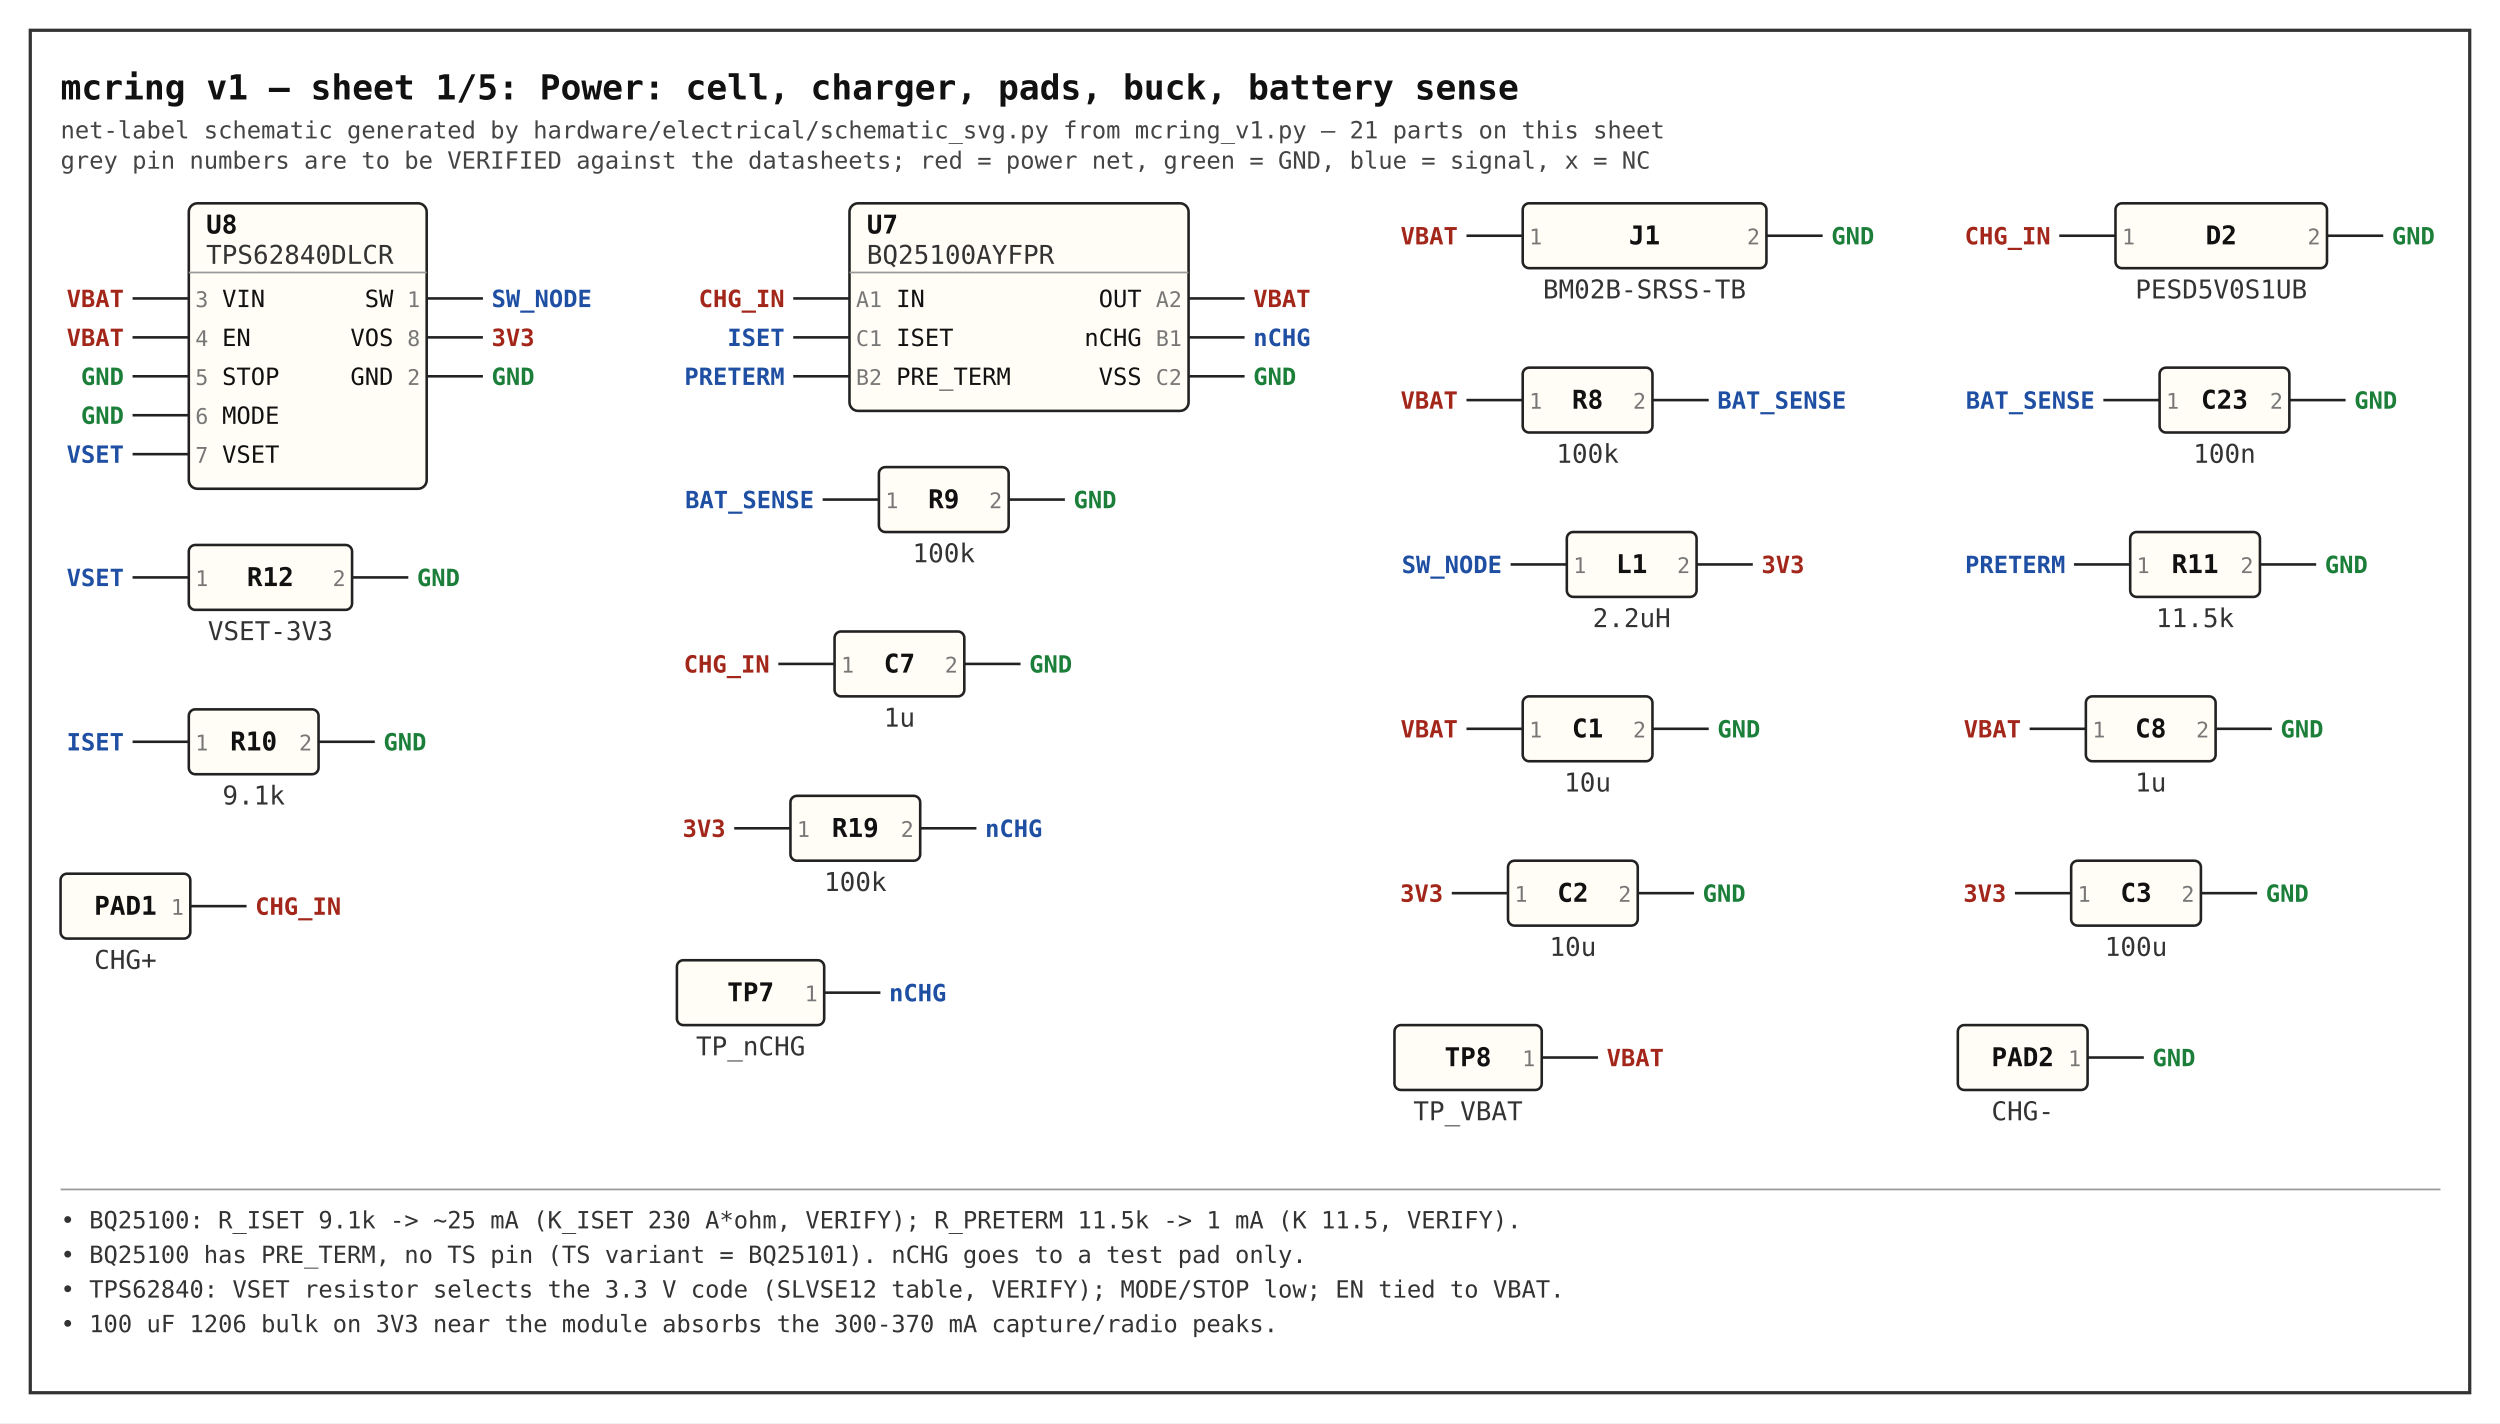
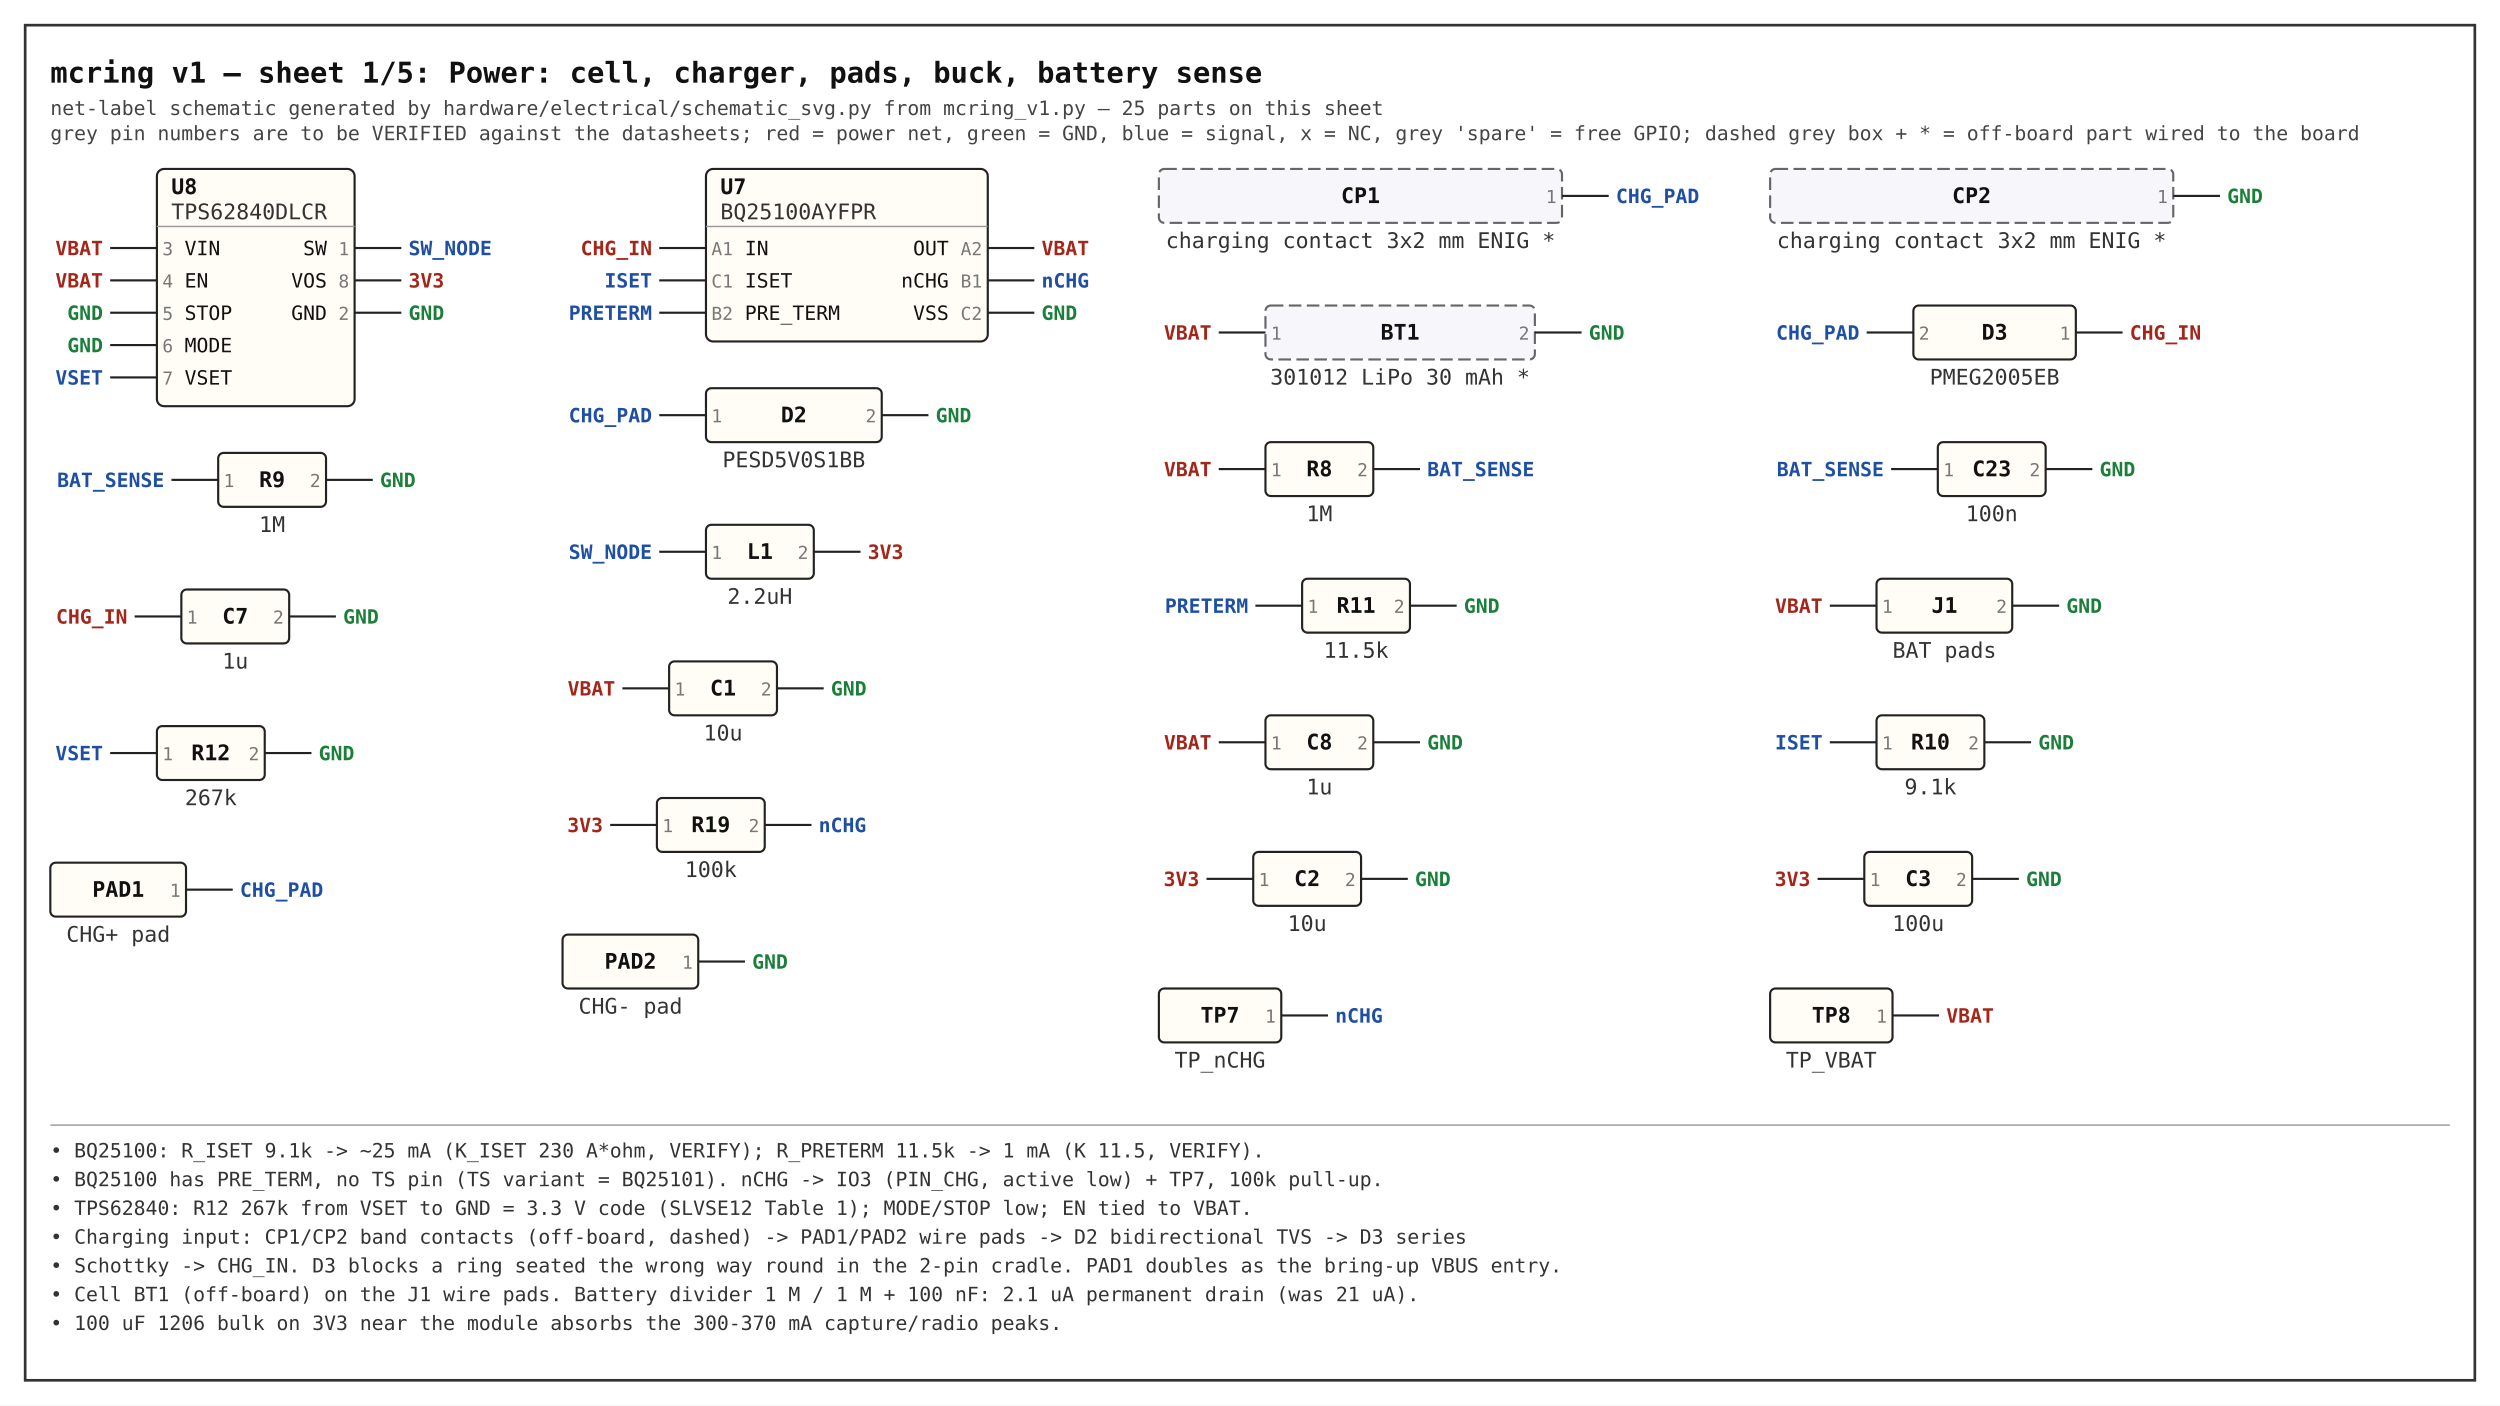
- <svg xmlns="http://www.w3.org/2000/svg" width="1156" height="658" viewBox="0 0 1156 658" font-family="DejaVu Sans Mono, Menlo, Consolas, monospace">
-   <style>.box{fill:#fffdf5;stroke:#222;stroke-width:1.2} .box.dnp{stroke-dasharray:4 3;fill:#f4f4f4}.sep{stroke:#999;stroke-width:0.8} .wire{stroke:#222;stroke-width:1.2} .wire.nc{stroke:#8a8a8a}.ref{font-size:12px;font-weight:bold;fill:#111} .val{font-size:12px;fill:#333}.pin{font-size:11px;fill:#111} .num{font-size:10px;fill:#777}.net{font-size:11px;font-weight:bold} .title{font-size:16px;font-weight:bold;fill:#111}.sub{font-size:11px;fill:#444} .note{font-size:11px;fill:#333}</style>
-   <rect x="0" y="0" width="1156" height="658" fill="#ffffff" />
-   <rect x="14.0" y="14.0" width="1128" height="630" fill="none" stroke="#333" stroke-width="1.5" />
+ <svg xmlns="http://www.w3.org/2000/svg" width="1391" height="782" viewBox="0 0 1391 782" font-family="DejaVu Sans Mono, Menlo, Consolas, monospace">
+   <style>.box{fill:#fffdf5;stroke:#222;stroke-width:1.2} .box.dnp{stroke-dasharray:4 3;fill:#f4f4f4}.box.offboard{stroke-dasharray:7 3;stroke:#666;fill:#f7f7fb} .net.spare{font-weight:normal;font-style:italic}.sep{stroke:#999;stroke-width:0.8} .wire{stroke:#222;stroke-width:1.2} .wire.nc{stroke:#8a8a8a}.ref{font-size:12px;font-weight:bold;fill:#111} .val{font-size:12px;fill:#333}.pin{font-size:11px;fill:#111} .num{font-size:10px;fill:#777}.net{font-size:11px;font-weight:bold} .title{font-size:16px;font-weight:bold;fill:#111}.sub{font-size:11px;fill:#444} .note{font-size:11px;fill:#333}</style>
+   <rect x="0" y="0" width="1391" height="782" fill="#ffffff" />
+   <rect x="14.0" y="14.0" width="1363" height="754" fill="none" stroke="#333" stroke-width="1.5" />
  <text x="28" y="46" class="title">mcring v1 — sheet 1/5: Power: cell, charger, pads, buck, battery sense</text>
-   <text x="28" y="64" class="sub">net-label schematic generated by hardware/electrical/schematic_svg.py from mcring_v1.py — 21 parts on this sheet</text>
-   <text x="28" y="78" class="sub">grey pin numbers are to be VERIFIED against the datasheets; red = power net, green = GND, blue = signal, x = NC</text>
-   <rect x="704.1" y="94.0" width="112.7" height="30" rx="3" class="box" />
-   <text x="760.4" y="113.0" class="ref" text-anchor="middle">J1</text>
-   <text x="760.4" y="138.0" class="val" text-anchor="middle">BM02B-SRSS-TB</text>
-   <line x1="704.1" y1="109.0" x2="678.1" y2="109.0" class="wire" />
-   <text x="674.1" y="113.0" class="net" fill="#a3261a" text-anchor="end">VBAT</text>
-   <text x="707.1" y="113.0" class="num">1</text>
-   <line x1="816.8" y1="109.0" x2="842.8" y2="109.0" class="wire" />
-   <text x="846.8" y="113.0" class="net" fill="#1b7f3a" text-anchor="start">GND</text>
-   <text x="813.8" y="113.0" class="num" text-anchor="end">2</text>
-   <rect x="28.0" y="404.0" width="60.0" height="30" rx="3" class="box" />
-   <text x="58.0" y="423.0" class="ref" text-anchor="middle">PAD1</text>
-   <text x="58.0" y="448.0" class="val" text-anchor="middle">CHG+</text>
-   <line x1="88.0" y1="419.0" x2="114.0" y2="419.0" class="wire" />
-   <text x="118.0" y="423.0" class="net" fill="#a3261a" text-anchor="start">CHG_IN</text>
-   <text x="85.0" y="423.0" class="num" text-anchor="end">1</text>
-   <rect x="905.3" y="474.0" width="60.0" height="30" rx="3" class="box" />
-   <text x="935.3" y="493.0" class="ref" text-anchor="middle">PAD2</text>
-   <text x="935.3" y="518.0" class="val" text-anchor="middle">CHG-</text>
-   <line x1="965.3" y1="489.0" x2="991.3" y2="489.0" class="wire" />
-   <text x="995.3" y="493.0" class="net" fill="#1b7f3a" text-anchor="start">GND</text>
-   <text x="962.3" y="493.0" class="num" text-anchor="end">1</text>
-   <rect x="978.2" y="94.0" width="97.8" height="30" rx="3" class="box" />
-   <text x="1027.1" y="113.0" class="ref" text-anchor="middle">D2</text>
-   <text x="1027.1" y="138.0" class="val" text-anchor="middle">PESD5V0S1UB</text>
-   <line x1="978.2" y1="109.0" x2="952.2" y2="109.0" class="wire" />
-   <text x="948.2" y="113.0" class="net" fill="#a3261a" text-anchor="end">CHG_IN</text>
-   <text x="981.2" y="113.0" class="num">1</text>
-   <line x1="1076.0" y1="109.0" x2="1102.0" y2="109.0" class="wire" />
-   <text x="1106.0" y="113.0" class="net" fill="#1b7f3a" text-anchor="start">GND</text>
-   <text x="1073.0" y="113.0" class="num" text-anchor="end">2</text>
+   <text x="28" y="64" class="sub">net-label schematic generated by hardware/electrical/schematic_svg.py from mcring_v1.py — 25 parts on this sheet</text>
+   <text x="28" y="78" class="sub">grey pin numbers are to be VERIFIED against the datasheets; red = power net, green = GND, blue = signal, x = NC, grey 'spare' = free GPIO; dashed grey box + * = off-board part wired to the board</text>
+   <rect x="1044.1" y="322.0" width="75.5" height="30" rx="3" class="box" />
+   <text x="1081.9" y="341.0" class="ref" text-anchor="middle">J1</text>
+   <text x="1081.9" y="366.0" class="val" text-anchor="middle">BAT pads</text>
+   <line x1="1044.1" y1="337.0" x2="1018.1" y2="337.0" class="wire" />
+   <text x="1014.1" y="341.0" class="net" fill="#a3261a" text-anchor="end">VBAT</text>
+   <text x="1047.1" y="341.0" class="num">1</text>
+   <line x1="1119.7" y1="337.0" x2="1145.7" y2="337.0" class="wire" />
+   <text x="1149.7" y="341.0" class="net" fill="#1b7f3a" text-anchor="start">GND</text>
+   <text x="1116.7" y="341.0" class="num" text-anchor="end">2</text>
+   <rect x="704.1" y="170.0" width="149.9" height="30" rx="3" class="box offboard" />
+   <text x="779.0" y="189.0" class="ref" text-anchor="middle">BT1</text>
+   <text x="779.0" y="214.0" class="val" text-anchor="middle">301012 LiPo 30 mAh *</text>
+   <line x1="704.1" y1="185.0" x2="678.1" y2="185.0" class="wire" />
+   <text x="674.1" y="189.0" class="net" fill="#a3261a" text-anchor="end">VBAT</text>
+   <text x="707.1" y="189.0" class="num">1</text>
+   <line x1="854.0" y1="185.0" x2="880.0" y2="185.0" class="wire" />
+   <text x="884.0" y="189.0" class="net" fill="#1b7f3a" text-anchor="start">GND</text>
+   <text x="851.0" y="189.0" class="num" text-anchor="end">2</text>
+   <rect x="28.0" y="480.0" width="75.5" height="30" rx="3" class="box" />
+   <text x="65.8" y="499.0" class="ref" text-anchor="middle">PAD1</text>
+   <text x="65.8" y="524.0" class="val" text-anchor="middle">CHG+ pad</text>
+   <line x1="103.5" y1="495.0" x2="129.5" y2="495.0" class="wire" />
+   <text x="133.5" y="499.0" class="net" fill="#1f4fa3" text-anchor="start">CHG_PAD</text>
+   <text x="100.5" y="499.0" class="num" text-anchor="end">1</text>
+   <rect x="313.0" y="520.0" width="75.5" height="30" rx="3" class="box" />
+   <text x="350.8" y="539.0" class="ref" text-anchor="middle">PAD2</text>
+   <text x="350.8" y="564.0" class="val" text-anchor="middle">CHG- pad</text>
+   <line x1="388.5" y1="535.0" x2="414.5" y2="535.0" class="wire" />
+   <text x="418.5" y="539.0" class="net" fill="#1b7f3a" text-anchor="start">GND</text>
+   <text x="385.5" y="539.0" class="num" text-anchor="end">1</text>
+   <rect x="644.8" y="94.0" width="224.3" height="30" rx="3" class="box offboard" />
+   <text x="757.0" y="113.0" class="ref" text-anchor="middle">CP1</text>
+   <text x="757.0" y="138.0" class="val" text-anchor="middle">charging contact 3x2 mm ENIG *</text>
+   <line x1="869.1" y1="109.0" x2="895.1" y2="109.0" class="wire" />
+   <text x="899.1" y="113.0" class="net" fill="#1f4fa3" text-anchor="start">CHG_PAD</text>
+   <text x="866.1" y="113.0" class="num" text-anchor="end">1</text>
+   <rect x="984.9" y="94.0" width="224.3" height="30" rx="3" class="box offboard" />
+   <text x="1097.0" y="113.0" class="ref" text-anchor="middle">CP2</text>
+   <text x="1097.0" y="138.0" class="val" text-anchor="middle">charging contact 3x2 mm ENIG *</text>
+   <line x1="1209.2" y1="109.0" x2="1235.2" y2="109.0" class="wire" />
+   <text x="1239.2" y="113.0" class="net" fill="#1b7f3a" text-anchor="start">GND</text>
+   <text x="1206.2" y="113.0" class="num" text-anchor="end">1</text>
+   <rect x="392.8" y="216.0" width="97.8" height="30" rx="3" class="box" />
+   <text x="441.7" y="235.0" class="ref" text-anchor="middle">D2</text>
+   <text x="441.7" y="260.0" class="val" text-anchor="middle">PESD5V0S1BB</text>
+   <line x1="392.8" y1="231.0" x2="366.8" y2="231.0" class="wire" />
+   <text x="362.8" y="235.0" class="net" fill="#1f4fa3" text-anchor="end">CHG_PAD</text>
+   <text x="395.8" y="235.0" class="num">1</text>
+   <line x1="490.6" y1="231.0" x2="516.6" y2="231.0" class="wire" />
+   <text x="520.6" y="235.0" class="net" fill="#1b7f3a" text-anchor="start">GND</text>
+   <text x="487.6" y="235.0" class="num" text-anchor="end">2</text>
+   <rect x="1064.6" y="170.0" width="90.4" height="30" rx="3" class="box" />
+   <text x="1109.8" y="189.0" class="ref" text-anchor="middle">D3</text>
+   <text x="1109.8" y="214.0" class="val" text-anchor="middle">PMEG2005EB</text>
+   <line x1="1064.6" y1="185.0" x2="1038.6" y2="185.0" class="wire" />
+   <text x="1034.6" y="189.0" class="net" fill="#1f4fa3" text-anchor="end">CHG_PAD</text>
+   <text x="1067.6" y="189.0" class="num">2</text>
+   <line x1="1155.0" y1="185.0" x2="1181.0" y2="185.0" class="wire" />
+   <text x="1185.0" y="189.0" class="net" fill="#a3261a" text-anchor="start">CHG_IN</text>
+   <text x="1152.0" y="189.0" class="num" text-anchor="end">1</text>
  <rect x="392.8" y="94.0" width="156.8" height="96.0" rx="4" class="box" />
  <text x="400.8" y="108.0" class="ref">U7</text>
  <text x="400.8" y="122.0" class="val">BQ25100AYFPR</text>
  <line x1="392.8" y1="126.0" x2="549.5" y2="126.0" class="sep" />
  <line x1="392.8" y1="138.0" x2="366.8" y2="138.0" class="wire" />
  <text x="362.8" y="142.0" class="net" fill="#a3261a" text-anchor="end">CHG_IN</text>
  <text x="395.8" y="142.0" class="num">A1</text>
  <text x="414.4" y="142.0" class="pin">IN</text>
  <line x1="392.8" y1="156.0" x2="366.8" y2="156.0" class="wire" />
  <text x="362.8" y="160.0" class="net" fill="#1f4fa3" text-anchor="end">ISET</text>
  <text x="395.8" y="160.0" class="num">C1</text>
  <text x="414.4" y="160.0" class="pin">ISET</text>
  <line x1="392.8" y1="174.0" x2="366.8" y2="174.0" class="wire" />
  <text x="362.8" y="178.0" class="net" fill="#1f4fa3" text-anchor="end">PRETERM</text>
  <text x="395.8" y="178.0" class="num">B2</text>
  <text x="414.4" y="178.0" class="pin">PRE_TERM</text>
  <line x1="549.5" y1="138.0" x2="575.5" y2="138.0" class="wire" />
  <text x="579.5" y="142.0" class="net" fill="#a3261a" text-anchor="start">VBAT</text>
  <text x="546.5" y="142.0" class="num" text-anchor="end">A2</text>
  <text x="527.9" y="142.0" class="pin" text-anchor="end">OUT</text>
  <line x1="549.5" y1="156.0" x2="575.5" y2="156.0" class="wire" />
  <text x="579.5" y="160.0" class="net" fill="#1f4fa3" text-anchor="start">nCHG</text>
  <text x="546.5" y="160.0" class="num" text-anchor="end">B1</text>
  <text x="527.9" y="160.0" class="pin" text-anchor="end">nCHG</text>
  <line x1="549.5" y1="174.0" x2="575.5" y2="174.0" class="wire" />
  <text x="579.5" y="178.0" class="net" fill="#1b7f3a" text-anchor="start">GND</text>
  <text x="546.5" y="178.0" class="num" text-anchor="end">C2</text>
  <text x="527.9" y="178.0" class="pin" text-anchor="end">VSS</text>
-   <rect x="385.9" y="292.0" width="60.0" height="30" rx="3" class="box" />
-   <text x="415.9" y="311.0" class="ref" text-anchor="middle">C7</text>
-   <text x="415.9" y="336.0" class="val" text-anchor="middle">1u</text>
-   <line x1="385.9" y1="307.0" x2="359.9" y2="307.0" class="wire" />
-   <text x="355.9" y="311.0" class="net" fill="#a3261a" text-anchor="end">CHG_IN</text>
-   <text x="388.9" y="311.0" class="num">1</text>
-   <line x1="445.9" y1="307.0" x2="471.9" y2="307.0" class="wire" />
-   <text x="475.9" y="311.0" class="net" fill="#1b7f3a" text-anchor="start">GND</text>
-   <text x="442.9" y="311.0" class="num" text-anchor="end">2</text>
-   <rect x="964.5" y="322.0" width="60.0" height="30" rx="3" class="box" />
-   <text x="994.5" y="341.0" class="ref" text-anchor="middle">C8</text>
-   <text x="994.5" y="366.0" class="val" text-anchor="middle">1u</text>
-   <line x1="964.5" y1="337.0" x2="938.5" y2="337.0" class="wire" />
-   <text x="934.5" y="341.0" class="net" fill="#a3261a" text-anchor="end">VBAT</text>
-   <text x="967.5" y="341.0" class="num">1</text>
-   <line x1="1024.5" y1="337.0" x2="1050.5" y2="337.0" class="wire" />
-   <text x="1054.5" y="341.0" class="net" fill="#1b7f3a" text-anchor="start">GND</text>
-   <text x="1021.5" y="341.0" class="num" text-anchor="end">2</text>
-   <rect x="87.3" y="328.0" width="60.0" height="30" rx="3" class="box" />
-   <text x="117.3" y="347.0" class="ref" text-anchor="middle">R10</text>
-   <text x="117.3" y="372.0" class="val" text-anchor="middle">9.1k</text>
-   <line x1="87.3" y1="343.0" x2="61.3" y2="343.0" class="wire" />
-   <text x="57.3" y="347.0" class="net" fill="#1f4fa3" text-anchor="end">ISET</text>
-   <text x="90.3" y="347.0" class="num">1</text>
-   <line x1="147.3" y1="343.0" x2="173.3" y2="343.0" class="wire" />
-   <text x="177.3" y="347.0" class="net" fill="#1b7f3a" text-anchor="start">GND</text>
-   <text x="144.3" y="347.0" class="num" text-anchor="end">2</text>
-   <rect x="985.0" y="246.0" width="60.0" height="30" rx="3" class="box" />
-   <text x="1015.0" y="265.0" class="ref" text-anchor="middle">R11</text>
-   <text x="1015.0" y="290.0" class="val" text-anchor="middle">11.5k</text>
-   <line x1="985.0" y1="261.0" x2="959.0" y2="261.0" class="wire" />
-   <text x="955.0" y="265.0" class="net" fill="#1f4fa3" text-anchor="end">PRETERM</text>
-   <text x="988.0" y="265.0" class="num">1</text>
-   <line x1="1045.0" y1="261.0" x2="1071.0" y2="261.0" class="wire" />
-   <text x="1075.0" y="265.0" class="net" fill="#1b7f3a" text-anchor="start">GND</text>
-   <text x="1042.0" y="265.0" class="num" text-anchor="end">2</text>
-   <rect x="365.5" y="368.0" width="60.0" height="30" rx="3" class="box" />
-   <text x="395.5" y="387.0" class="ref" text-anchor="middle">R19</text>
-   <text x="395.5" y="412.0" class="val" text-anchor="middle">100k</text>
-   <line x1="365.5" y1="383.0" x2="339.5" y2="383.0" class="wire" />
-   <text x="335.5" y="387.0" class="net" fill="#a3261a" text-anchor="end">3V3</text>
-   <text x="368.5" y="387.0" class="num">1</text>
-   <line x1="425.5" y1="383.0" x2="451.5" y2="383.0" class="wire" />
-   <text x="455.5" y="387.0" class="net" fill="#1f4fa3" text-anchor="start">nCHG</text>
-   <text x="422.5" y="387.0" class="num" text-anchor="end">2</text>
-   <rect x="313.0" y="444.0" width="68.1" height="30" rx="3" class="box" />
-   <text x="347.1" y="463.0" class="ref" text-anchor="middle">TP7</text>
-   <text x="347.1" y="488.0" class="val" text-anchor="middle">TP_nCHG</text>
-   <line x1="381.1" y1="459.0" x2="407.1" y2="459.0" class="wire" />
-   <text x="411.1" y="463.0" class="net" fill="#1f4fa3" text-anchor="start">nCHG</text>
-   <text x="378.1" y="463.0" class="num" text-anchor="end">1</text>
-   <rect x="644.8" y="474.0" width="68.1" height="30" rx="3" class="box" />
-   <text x="678.8" y="493.0" class="ref" text-anchor="middle">TP8</text>
-   <text x="678.8" y="518.0" class="val" text-anchor="middle">TP_VBAT</text>
-   <line x1="712.9" y1="489.0" x2="738.9" y2="489.0" class="wire" />
-   <text x="742.9" y="493.0" class="net" fill="#a3261a" text-anchor="start">VBAT</text>
-   <text x="709.9" y="493.0" class="num" text-anchor="end">1</text>
+   <rect x="100.9" y="328.0" width="60.0" height="30" rx="3" class="box" />
+   <text x="130.9" y="347.0" class="ref" text-anchor="middle">C7</text>
+   <text x="130.9" y="372.0" class="val" text-anchor="middle">1u</text>
+   <line x1="100.9" y1="343.0" x2="74.9" y2="343.0" class="wire" />
+   <text x="70.9" y="347.0" class="net" fill="#a3261a" text-anchor="end">CHG_IN</text>
+   <text x="103.9" y="347.0" class="num">1</text>
+   <line x1="160.9" y1="343.0" x2="186.9" y2="343.0" class="wire" />
+   <text x="190.9" y="347.0" class="net" fill="#1b7f3a" text-anchor="start">GND</text>
+   <text x="157.9" y="347.0" class="num" text-anchor="end">2</text>
+   <rect x="704.1" y="398.0" width="60.0" height="30" rx="3" class="box" />
+   <text x="734.1" y="417.0" class="ref" text-anchor="middle">C8</text>
+   <text x="734.1" y="442.0" class="val" text-anchor="middle">1u</text>
+   <line x1="704.1" y1="413.0" x2="678.1" y2="413.0" class="wire" />
+   <text x="674.1" y="417.0" class="net" fill="#a3261a" text-anchor="end">VBAT</text>
+   <text x="707.1" y="417.0" class="num">1</text>
+   <line x1="764.1" y1="413.0" x2="790.1" y2="413.0" class="wire" />
+   <text x="794.1" y="417.0" class="net" fill="#1b7f3a" text-anchor="start">GND</text>
+   <text x="761.1" y="417.0" class="num" text-anchor="end">2</text>
+   <rect x="1044.1" y="398.0" width="60.0" height="30" rx="3" class="box" />
+   <text x="1074.1" y="417.0" class="ref" text-anchor="middle">R10</text>
+   <text x="1074.1" y="442.0" class="val" text-anchor="middle">9.1k</text>
+   <line x1="1044.1" y1="413.0" x2="1018.1" y2="413.0" class="wire" />
+   <text x="1014.1" y="417.0" class="net" fill="#1f4fa3" text-anchor="end">ISET</text>
+   <text x="1047.1" y="417.0" class="num">1</text>
+   <line x1="1104.1" y1="413.0" x2="1130.1" y2="413.0" class="wire" />
+   <text x="1134.1" y="417.0" class="net" fill="#1b7f3a" text-anchor="start">GND</text>
+   <text x="1101.1" y="417.0" class="num" text-anchor="end">2</text>
+   <rect x="724.5" y="322.0" width="60.0" height="30" rx="3" class="box" />
+   <text x="754.5" y="341.0" class="ref" text-anchor="middle">R11</text>
+   <text x="754.5" y="366.0" class="val" text-anchor="middle">11.5k</text>
+   <line x1="724.5" y1="337.0" x2="698.5" y2="337.0" class="wire" />
+   <text x="694.5" y="341.0" class="net" fill="#1f4fa3" text-anchor="end">PRETERM</text>
+   <text x="727.5" y="341.0" class="num">1</text>
+   <line x1="784.5" y1="337.0" x2="810.5" y2="337.0" class="wire" />
+   <text x="814.5" y="341.0" class="net" fill="#1b7f3a" text-anchor="start">GND</text>
+   <text x="781.5" y="341.0" class="num" text-anchor="end">2</text>
+   <rect x="365.5" y="444.0" width="60.0" height="30" rx="3" class="box" />
+   <text x="395.5" y="463.0" class="ref" text-anchor="middle">R19</text>
+   <text x="395.5" y="488.0" class="val" text-anchor="middle">100k</text>
+   <line x1="365.5" y1="459.0" x2="339.5" y2="459.0" class="wire" />
+   <text x="335.5" y="463.0" class="net" fill="#a3261a" text-anchor="end">3V3</text>
+   <text x="368.5" y="463.0" class="num">1</text>
+   <line x1="425.5" y1="459.0" x2="451.5" y2="459.0" class="wire" />
+   <text x="455.5" y="463.0" class="net" fill="#1f4fa3" text-anchor="start">nCHG</text>
+   <text x="422.5" y="463.0" class="num" text-anchor="end">2</text>
+   <rect x="644.8" y="550.0" width="68.1" height="30" rx="3" class="box" />
+   <text x="678.8" y="569.0" class="ref" text-anchor="middle">TP7</text>
+   <text x="678.8" y="594.0" class="val" text-anchor="middle">TP_nCHG</text>
+   <line x1="712.9" y1="565.0" x2="738.9" y2="565.0" class="wire" />
+   <text x="742.9" y="569.0" class="net" fill="#1f4fa3" text-anchor="start">nCHG</text>
+   <text x="709.9" y="569.0" class="num" text-anchor="end">1</text>
+   <rect x="984.9" y="550.0" width="68.1" height="30" rx="3" class="box" />
+   <text x="1018.9" y="569.0" class="ref" text-anchor="middle">TP8</text>
+   <text x="1018.9" y="594.0" class="val" text-anchor="middle">TP_VBAT</text>
+   <line x1="1052.9" y1="565.0" x2="1078.9" y2="565.0" class="wire" />
+   <text x="1082.9" y="569.0" class="net" fill="#a3261a" text-anchor="start">VBAT</text>
+   <text x="1049.9" y="569.0" class="num" text-anchor="end">1</text>
  <rect x="87.3" y="94.0" width="110.0" height="132.0" rx="4" class="box" />
  <text x="95.3" y="108.0" class="ref">U8</text>
  <text x="95.3" y="122.0" class="val">TPS62840DLCR</text>
  <line x1="87.3" y1="126.0" x2="197.3" y2="126.0" class="sep" />
  <line x1="87.3" y1="138.0" x2="61.3" y2="138.0" class="wire" />
  <text x="57.3" y="142.0" class="net" fill="#a3261a" text-anchor="end">VBAT</text>
  <text x="90.3" y="142.0" class="num">3</text>
  <text x="102.7" y="142.0" class="pin">VIN</text>
  <line x1="87.3" y1="156.0" x2="61.3" y2="156.0" class="wire" />
  <text x="57.3" y="160.0" class="net" fill="#a3261a" text-anchor="end">VBAT</text>
  <text x="90.3" y="160.0" class="num">4</text>
  <text x="102.7" y="160.0" class="pin">EN</text>
  <line x1="87.3" y1="174.0" x2="61.3" y2="174.0" class="wire" />
  <text x="57.3" y="178.0" class="net" fill="#1b7f3a" text-anchor="end">GND</text>
  <text x="90.3" y="178.0" class="num">5</text>
  <text x="102.7" y="178.0" class="pin">STOP</text>
  <line x1="87.3" y1="192.0" x2="61.3" y2="192.0" class="wire" />
  <text x="57.3" y="196.0" class="net" fill="#1b7f3a" text-anchor="end">GND</text>
  <text x="90.3" y="196.0" class="num">6</text>
  <text x="102.7" y="196.0" class="pin">MODE</text>
  <line x1="87.3" y1="210.0" x2="61.3" y2="210.0" class="wire" />
  <text x="57.3" y="214.0" class="net" fill="#1f4fa3" text-anchor="end">VSET</text>
  <text x="90.3" y="214.0" class="num">7</text>
  <text x="102.7" y="214.0" class="pin">VSET</text>
  <line x1="197.3" y1="138.0" x2="223.3" y2="138.0" class="wire" />
  <text x="227.3" y="142.0" class="net" fill="#1f4fa3" text-anchor="start">SW_NODE</text>
  <text x="194.3" y="142.0" class="num" text-anchor="end">1</text>
  <text x="181.9" y="142.0" class="pin" text-anchor="end">SW</text>
  <line x1="197.3" y1="156.0" x2="223.3" y2="156.0" class="wire" />
  <text x="227.3" y="160.0" class="net" fill="#a3261a" text-anchor="start">3V3</text>
  <text x="194.3" y="160.0" class="num" text-anchor="end">8</text>
  <text x="181.9" y="160.0" class="pin" text-anchor="end">VOS</text>
  <line x1="197.3" y1="174.0" x2="223.3" y2="174.0" class="wire" />
  <text x="227.3" y="178.0" class="net" fill="#1b7f3a" text-anchor="start">GND</text>
  <text x="194.3" y="178.0" class="num" text-anchor="end">2</text>
  <text x="181.9" y="178.0" class="pin" text-anchor="end">GND</text>
-   <rect x="724.5" y="246.0" width="60.0" height="30" rx="3" class="box" />
-   <text x="754.5" y="265.0" class="ref" text-anchor="middle">L1</text>
-   <text x="754.5" y="290.0" class="val" text-anchor="middle">2.2uH</text>
-   <line x1="724.5" y1="261.0" x2="698.5" y2="261.0" class="wire" />
-   <text x="694.5" y="265.0" class="net" fill="#1f4fa3" text-anchor="end">SW_NODE</text>
-   <text x="727.5" y="265.0" class="num">1</text>
-   <line x1="784.5" y1="261.0" x2="810.5" y2="261.0" class="wire" />
-   <text x="814.5" y="265.0" class="net" fill="#a3261a" text-anchor="start">3V3</text>
-   <text x="781.5" y="265.0" class="num" text-anchor="end">2</text>
-   <rect x="704.1" y="322.0" width="60.0" height="30" rx="3" class="box" />
-   <text x="734.1" y="341.0" class="ref" text-anchor="middle">C1</text>
-   <text x="734.1" y="366.0" class="val" text-anchor="middle">10u</text>
-   <line x1="704.1" y1="337.0" x2="678.1" y2="337.0" class="wire" />
-   <text x="674.1" y="341.0" class="net" fill="#a3261a" text-anchor="end">VBAT</text>
-   <text x="707.1" y="341.0" class="num">1</text>
-   <line x1="764.1" y1="337.0" x2="790.1" y2="337.0" class="wire" />
-   <text x="794.1" y="341.0" class="net" fill="#1b7f3a" text-anchor="start">GND</text>
-   <text x="761.1" y="341.0" class="num" text-anchor="end">2</text>
-   <rect x="697.3" y="398.0" width="60.0" height="30" rx="3" class="box" />
-   <text x="727.3" y="417.0" class="ref" text-anchor="middle">C2</text>
-   <text x="727.3" y="442.0" class="val" text-anchor="middle">10u</text>
-   <line x1="697.3" y1="413.0" x2="671.3" y2="413.0" class="wire" />
-   <text x="667.3" y="417.0" class="net" fill="#a3261a" text-anchor="end">3V3</text>
-   <text x="700.3" y="417.0" class="num">1</text>
-   <line x1="757.3" y1="413.0" x2="783.3" y2="413.0" class="wire" />
-   <text x="787.3" y="417.0" class="net" fill="#1b7f3a" text-anchor="start">GND</text>
-   <text x="754.3" y="417.0" class="num" text-anchor="end">2</text>
-   <rect x="957.7" y="398.0" width="60.0" height="30" rx="3" class="box" />
-   <text x="987.7" y="417.0" class="ref" text-anchor="middle">C3</text>
-   <text x="987.7" y="442.0" class="val" text-anchor="middle">100u</text>
-   <line x1="957.7" y1="413.0" x2="931.7" y2="413.0" class="wire" />
-   <text x="927.7" y="417.0" class="net" fill="#a3261a" text-anchor="end">3V3</text>
-   <text x="960.7" y="417.0" class="num">1</text>
-   <line x1="1017.7" y1="413.0" x2="1043.7" y2="413.0" class="wire" />
-   <text x="1047.7" y="417.0" class="net" fill="#1b7f3a" text-anchor="start">GND</text>
-   <text x="1014.7" y="417.0" class="num" text-anchor="end">2</text>
-   <rect x="87.3" y="252.0" width="75.5" height="30" rx="3" class="box" />
-   <text x="125.0" y="271.0" class="ref" text-anchor="middle">R12</text>
-   <text x="125.0" y="296.0" class="val" text-anchor="middle">VSET-3V3</text>
-   <line x1="87.3" y1="267.0" x2="61.3" y2="267.0" class="wire" />
-   <text x="57.3" y="271.0" class="net" fill="#1f4fa3" text-anchor="end">VSET</text>
-   <text x="90.3" y="271.0" class="num">1</text>
-   <line x1="162.8" y1="267.0" x2="188.8" y2="267.0" class="wire" />
-   <text x="192.8" y="271.0" class="net" fill="#1b7f3a" text-anchor="start">GND</text>
-   <text x="159.8" y="271.0" class="num" text-anchor="end">2</text>
-   <rect x="704.1" y="170.0" width="60.0" height="30" rx="3" class="box" />
-   <text x="734.1" y="189.0" class="ref" text-anchor="middle">R8</text>
-   <text x="734.1" y="214.0" class="val" text-anchor="middle">100k</text>
-   <line x1="704.1" y1="185.0" x2="678.1" y2="185.0" class="wire" />
-   <text x="674.1" y="189.0" class="net" fill="#a3261a" text-anchor="end">VBAT</text>
-   <text x="707.1" y="189.0" class="num">1</text>
-   <line x1="764.1" y1="185.0" x2="790.1" y2="185.0" class="wire" />
-   <text x="794.1" y="189.0" class="net" fill="#1f4fa3" text-anchor="start">BAT_SENSE</text>
-   <text x="761.1" y="189.0" class="num" text-anchor="end">2</text>
-   <rect x="406.4" y="216.0" width="60.0" height="30" rx="3" class="box" />
-   <text x="436.4" y="235.0" class="ref" text-anchor="middle">R9</text>
-   <text x="436.4" y="260.0" class="val" text-anchor="middle">100k</text>
-   <line x1="406.4" y1="231.0" x2="380.4" y2="231.0" class="wire" />
-   <text x="376.4" y="235.0" class="net" fill="#1f4fa3" text-anchor="end">BAT_SENSE</text>
-   <text x="409.4" y="235.0" class="num">1</text>
-   <line x1="466.4" y1="231.0" x2="492.4" y2="231.0" class="wire" />
-   <text x="496.4" y="235.0" class="net" fill="#1b7f3a" text-anchor="start">GND</text>
-   <text x="463.4" y="235.0" class="num" text-anchor="end">2</text>
-   <rect x="998.6" y="170.0" width="60.0" height="30" rx="3" class="box" />
-   <text x="1028.6" y="189.0" class="ref" text-anchor="middle">C23</text>
-   <text x="1028.6" y="214.0" class="val" text-anchor="middle">100n</text>
-   <line x1="998.6" y1="185.0" x2="972.6" y2="185.0" class="wire" />
-   <text x="968.6" y="189.0" class="net" fill="#1f4fa3" text-anchor="end">BAT_SENSE</text>
-   <text x="1001.6" y="189.0" class="num">1</text>
-   <line x1="1058.6" y1="185.0" x2="1084.6" y2="185.0" class="wire" />
-   <text x="1088.6" y="189.0" class="net" fill="#1b7f3a" text-anchor="start">GND</text>
-   <text x="1055.6" y="189.0" class="num" text-anchor="end">2</text>
-   <line x1="28" y1="550.0" x2="1128.48" y2="550.0" class="sep" />
-   <text x="28" y="568.0" class="note">• BQ25100: R_ISET 9.1k -&gt; ~25 mA (K_ISET 230 A*ohm, VERIFY); R_PRETERM 11.5k -&gt; 1 mA (K 11.5, VERIFY).</text>
-   <text x="28" y="584.0" class="note">• BQ25100 has PRE_TERM, no TS pin (TS variant = BQ25101). nCHG goes to a test pad only.</text>
-   <text x="28" y="600.0" class="note">• TPS62840: VSET resistor selects the 3.3 V code (SLVSE12 table, VERIFY); MODE/STOP low; EN tied to VBAT.</text>
-   <text x="28" y="616.0" class="note">• 100 uF 1206 bulk on 3V3 near the module absorbs the 300-370 mA capture/radio peaks.</text>
+   <rect x="392.8" y="292.0" width="60.0" height="30" rx="3" class="box" />
+   <text x="422.8" y="311.0" class="ref" text-anchor="middle">L1</text>
+   <text x="422.8" y="336.0" class="val" text-anchor="middle">2.2uH</text>
+   <line x1="392.8" y1="307.0" x2="366.8" y2="307.0" class="wire" />
+   <text x="362.8" y="311.0" class="net" fill="#1f4fa3" text-anchor="end">SW_NODE</text>
+   <text x="395.8" y="311.0" class="num">1</text>
+   <line x1="452.8" y1="307.0" x2="478.8" y2="307.0" class="wire" />
+   <text x="482.8" y="311.0" class="net" fill="#a3261a" text-anchor="start">3V3</text>
+   <text x="449.8" y="311.0" class="num" text-anchor="end">2</text>
+   <rect x="372.3" y="368.0" width="60.0" height="30" rx="3" class="box" />
+   <text x="402.3" y="387.0" class="ref" text-anchor="middle">C1</text>
+   <text x="402.3" y="412.0" class="val" text-anchor="middle">10u</text>
+   <line x1="372.3" y1="383.0" x2="346.3" y2="383.0" class="wire" />
+   <text x="342.3" y="387.0" class="net" fill="#a3261a" text-anchor="end">VBAT</text>
+   <text x="375.3" y="387.0" class="num">1</text>
+   <line x1="432.3" y1="383.0" x2="458.3" y2="383.0" class="wire" />
+   <text x="462.3" y="387.0" class="net" fill="#1b7f3a" text-anchor="start">GND</text>
+   <text x="429.3" y="387.0" class="num" text-anchor="end">2</text>
+   <rect x="697.3" y="474.0" width="60.0" height="30" rx="3" class="box" />
+   <text x="727.3" y="493.0" class="ref" text-anchor="middle">C2</text>
+   <text x="727.3" y="518.0" class="val" text-anchor="middle">10u</text>
+   <line x1="697.3" y1="489.0" x2="671.3" y2="489.0" class="wire" />
+   <text x="667.3" y="493.0" class="net" fill="#a3261a" text-anchor="end">3V3</text>
+   <text x="700.3" y="493.0" class="num">1</text>
+   <line x1="757.3" y1="489.0" x2="783.3" y2="489.0" class="wire" />
+   <text x="787.3" y="493.0" class="net" fill="#1b7f3a" text-anchor="start">GND</text>
+   <text x="754.3" y="493.0" class="num" text-anchor="end">2</text>
+   <rect x="1037.3" y="474.0" width="60.0" height="30" rx="3" class="box" />
+   <text x="1067.3" y="493.0" class="ref" text-anchor="middle">C3</text>
+   <text x="1067.3" y="518.0" class="val" text-anchor="middle">100u</text>
+   <line x1="1037.3" y1="489.0" x2="1011.3" y2="489.0" class="wire" />
+   <text x="1007.3" y="493.0" class="net" fill="#a3261a" text-anchor="end">3V3</text>
+   <text x="1040.3" y="493.0" class="num">1</text>
+   <line x1="1097.3" y1="489.0" x2="1123.3" y2="489.0" class="wire" />
+   <text x="1127.3" y="493.0" class="net" fill="#1b7f3a" text-anchor="start">GND</text>
+   <text x="1094.3" y="493.0" class="num" text-anchor="end">2</text>
+   <rect x="87.3" y="404.0" width="60.0" height="30" rx="3" class="box" />
+   <text x="117.3" y="423.0" class="ref" text-anchor="middle">R12</text>
+   <text x="117.3" y="448.0" class="val" text-anchor="middle">267k</text>
+   <line x1="87.3" y1="419.0" x2="61.3" y2="419.0" class="wire" />
+   <text x="57.3" y="423.0" class="net" fill="#1f4fa3" text-anchor="end">VSET</text>
+   <text x="90.3" y="423.0" class="num">1</text>
+   <line x1="147.3" y1="419.0" x2="173.3" y2="419.0" class="wire" />
+   <text x="177.3" y="423.0" class="net" fill="#1b7f3a" text-anchor="start">GND</text>
+   <text x="144.3" y="423.0" class="num" text-anchor="end">2</text>
+   <rect x="704.1" y="246.0" width="60.0" height="30" rx="3" class="box" />
+   <text x="734.1" y="265.0" class="ref" text-anchor="middle">R8</text>
+   <text x="734.1" y="290.0" class="val" text-anchor="middle">1M</text>
+   <line x1="704.1" y1="261.0" x2="678.1" y2="261.0" class="wire" />
+   <text x="674.1" y="265.0" class="net" fill="#a3261a" text-anchor="end">VBAT</text>
+   <text x="707.1" y="265.0" class="num">1</text>
+   <line x1="764.1" y1="261.0" x2="790.1" y2="261.0" class="wire" />
+   <text x="794.1" y="265.0" class="net" fill="#1f4fa3" text-anchor="start">BAT_SENSE</text>
+   <text x="761.1" y="265.0" class="num" text-anchor="end">2</text>
+   <rect x="121.4" y="252.0" width="60.0" height="30" rx="3" class="box" />
+   <text x="151.4" y="271.0" class="ref" text-anchor="middle">R9</text>
+   <text x="151.4" y="296.0" class="val" text-anchor="middle">1M</text>
+   <line x1="121.4" y1="267.0" x2="95.4" y2="267.0" class="wire" />
+   <text x="91.4" y="271.0" class="net" fill="#1f4fa3" text-anchor="end">BAT_SENSE</text>
+   <text x="124.4" y="271.0" class="num">1</text>
+   <line x1="181.4" y1="267.0" x2="207.4" y2="267.0" class="wire" />
+   <text x="211.4" y="271.0" class="net" fill="#1b7f3a" text-anchor="start">GND</text>
+   <text x="178.4" y="271.0" class="num" text-anchor="end">2</text>
+   <rect x="1078.2" y="246.0" width="60.0" height="30" rx="3" class="box" />
+   <text x="1108.2" y="265.0" class="ref" text-anchor="middle">C23</text>
+   <text x="1108.2" y="290.0" class="val" text-anchor="middle">100n</text>
+   <line x1="1078.2" y1="261.0" x2="1052.2" y2="261.0" class="wire" />
+   <text x="1048.2" y="265.0" class="net" fill="#1f4fa3" text-anchor="end">BAT_SENSE</text>
+   <text x="1081.2" y="265.0" class="num">1</text>
+   <line x1="1138.2" y1="261.0" x2="1164.2" y2="261.0" class="wire" />
+   <text x="1168.2" y="265.0" class="net" fill="#1b7f3a" text-anchor="start">GND</text>
+   <text x="1135.2" y="265.0" class="num" text-anchor="end">2</text>
+   <line x1="28" y1="626.0" x2="1363.08" y2="626.0" class="sep" />
+   <text x="28" y="644.0" class="note">• BQ25100: R_ISET 9.1k -&gt; ~25 mA (K_ISET 230 A*ohm, VERIFY); R_PRETERM 11.5k -&gt; 1 mA (K 11.5, VERIFY).</text>
+   <text x="28" y="660.0" class="note">• BQ25100 has PRE_TERM, no TS pin (TS variant = BQ25101). nCHG -&gt; IO3 (PIN_CHG, active low) + TP7, 100k pull-up.</text>
+   <text x="28" y="676.0" class="note">• TPS62840: R12 267k from VSET to GND = 3.3 V code (SLVSE12 Table 1); MODE/STOP low; EN tied to VBAT.</text>
+   <text x="28" y="692.0" class="note">• Charging input: CP1/CP2 band contacts (off-board, dashed) -&gt; PAD1/PAD2 wire pads -&gt; D2 bidirectional TVS -&gt; D3 series</text>
+   <text x="28" y="708.0" class="note">• Schottky -&gt; CHG_IN. D3 blocks a ring seated the wrong way round in the 2-pin cradle. PAD1 doubles as the bring-up VBUS entry.</text>
+   <text x="28" y="724.0" class="note">• Cell BT1 (off-board) on the J1 wire pads. Battery divider 1 M / 1 M + 100 nF: 2.1 uA permanent drain (was 21 uA).</text>
+   <text x="28" y="740.0" class="note">• 100 uF 1206 bulk on 3V3 near the module absorbs the 300-370 mA capture/radio peaks.</text>
</svg>
